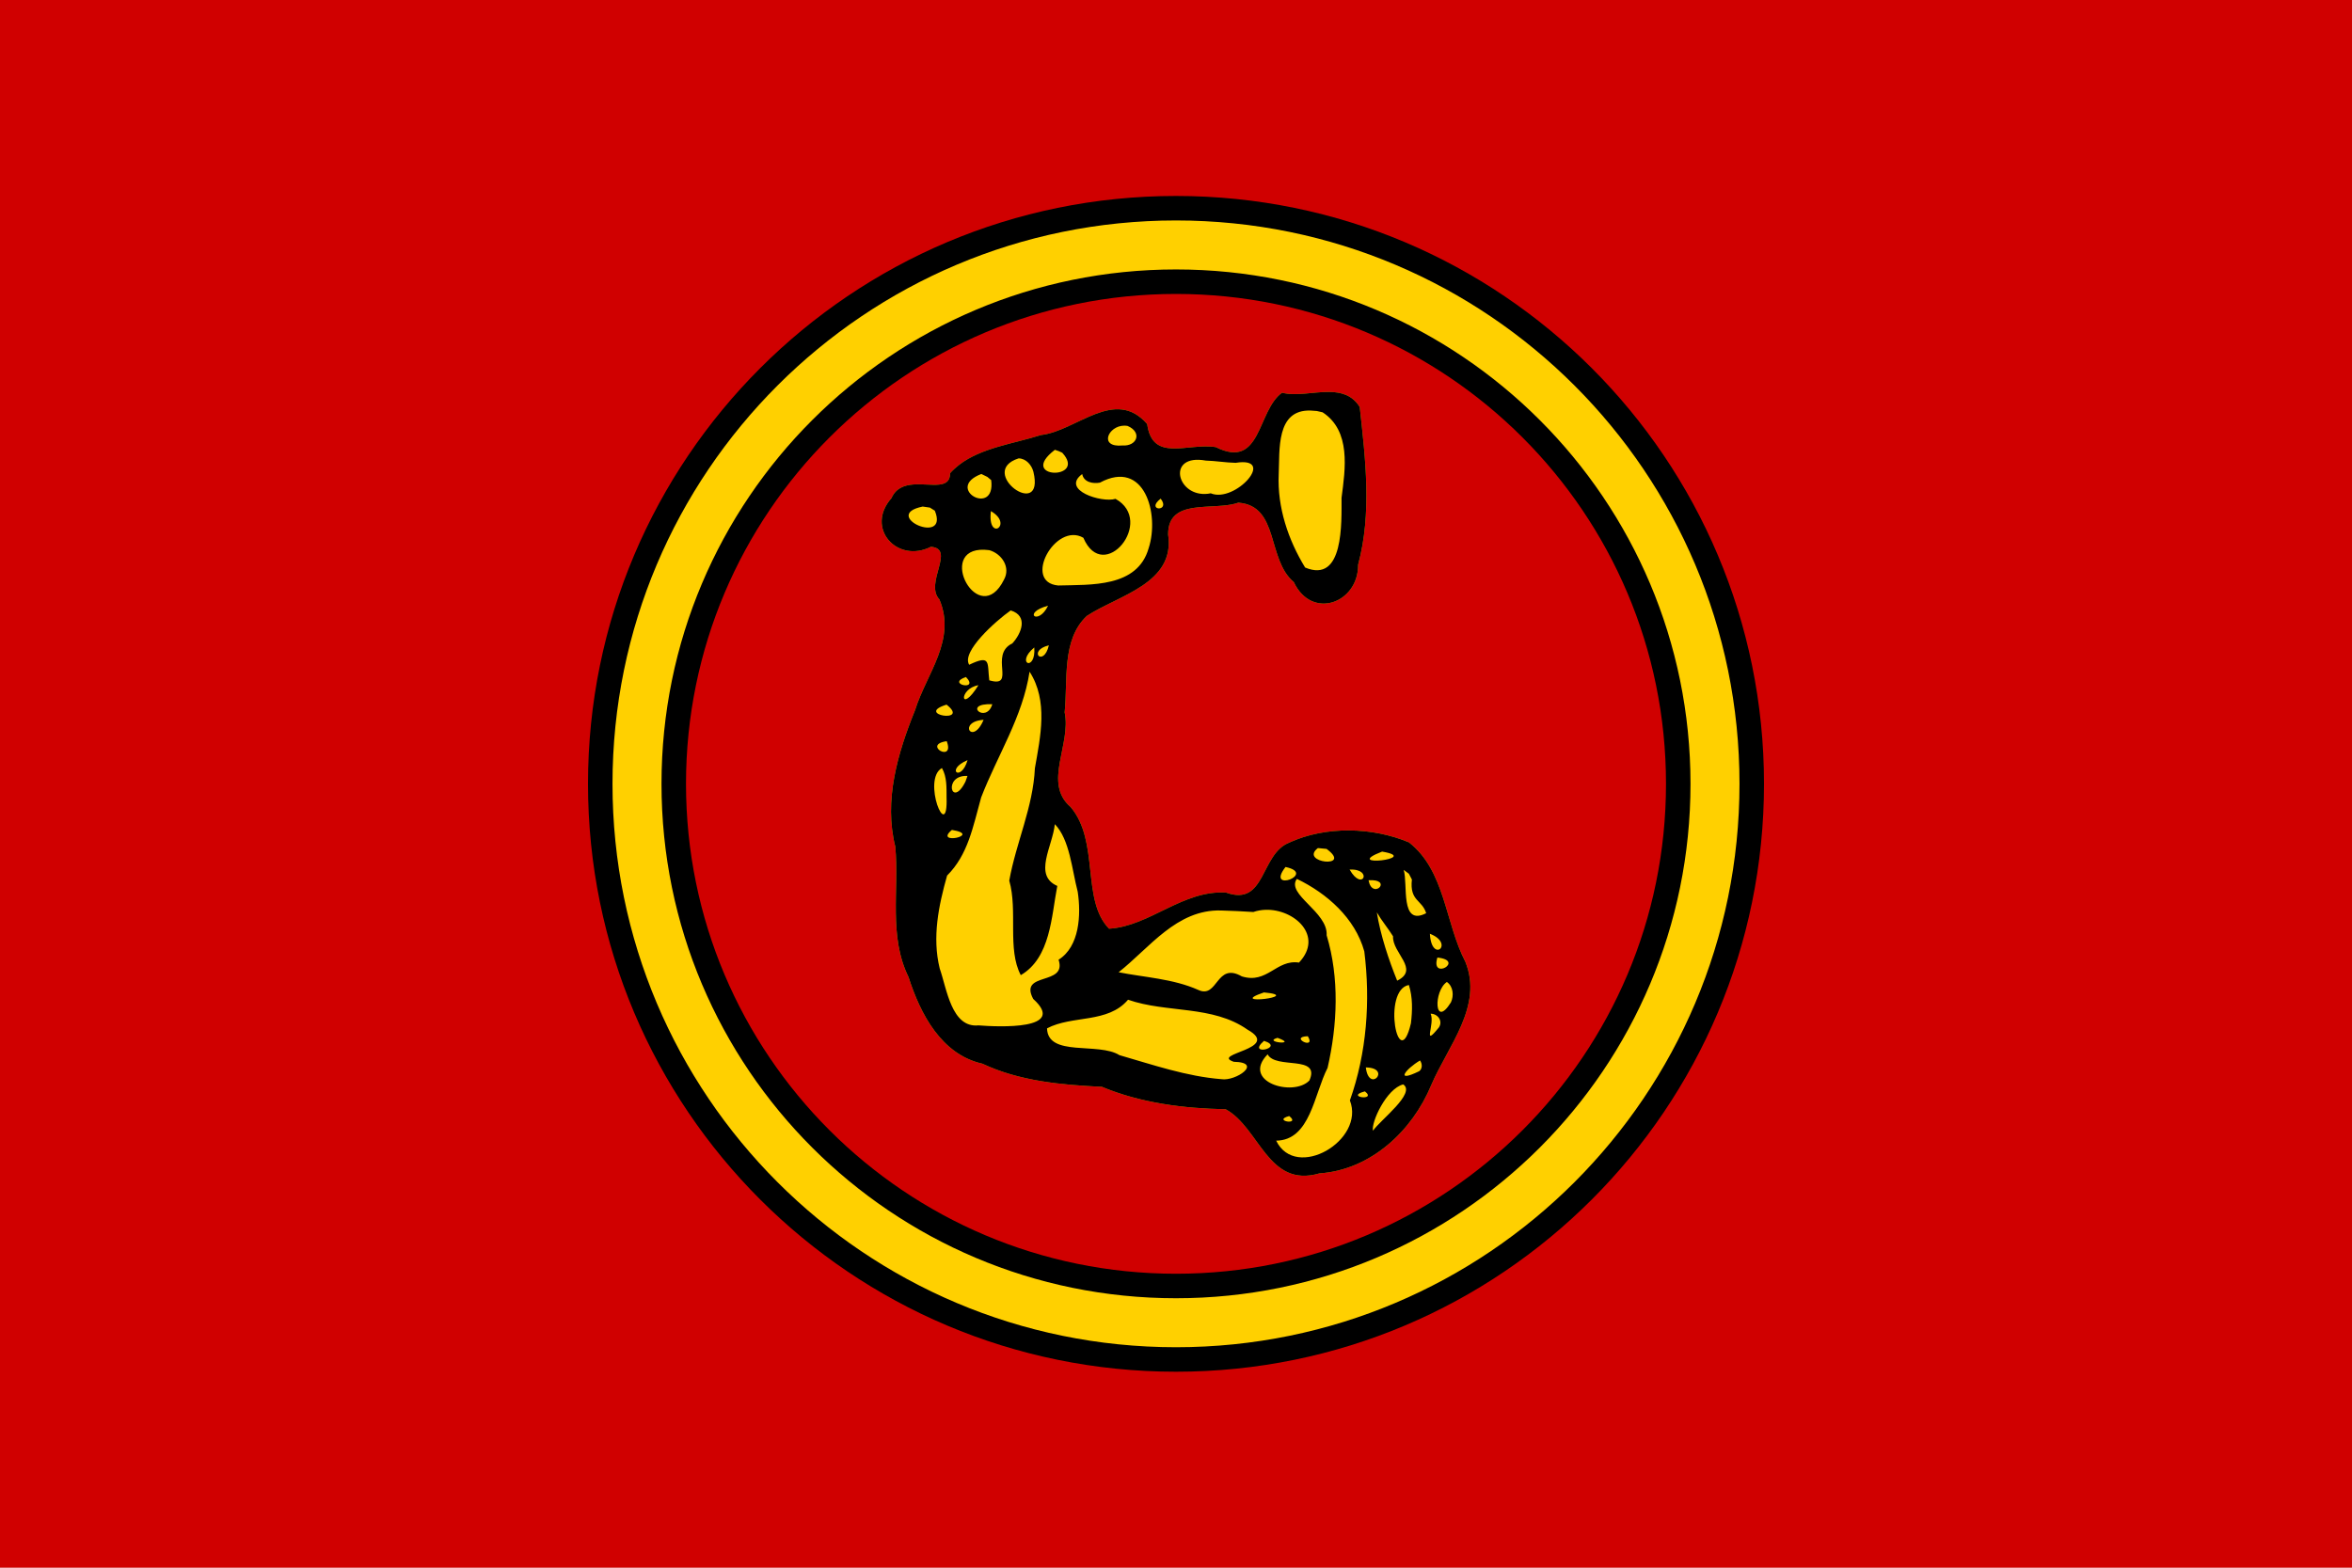
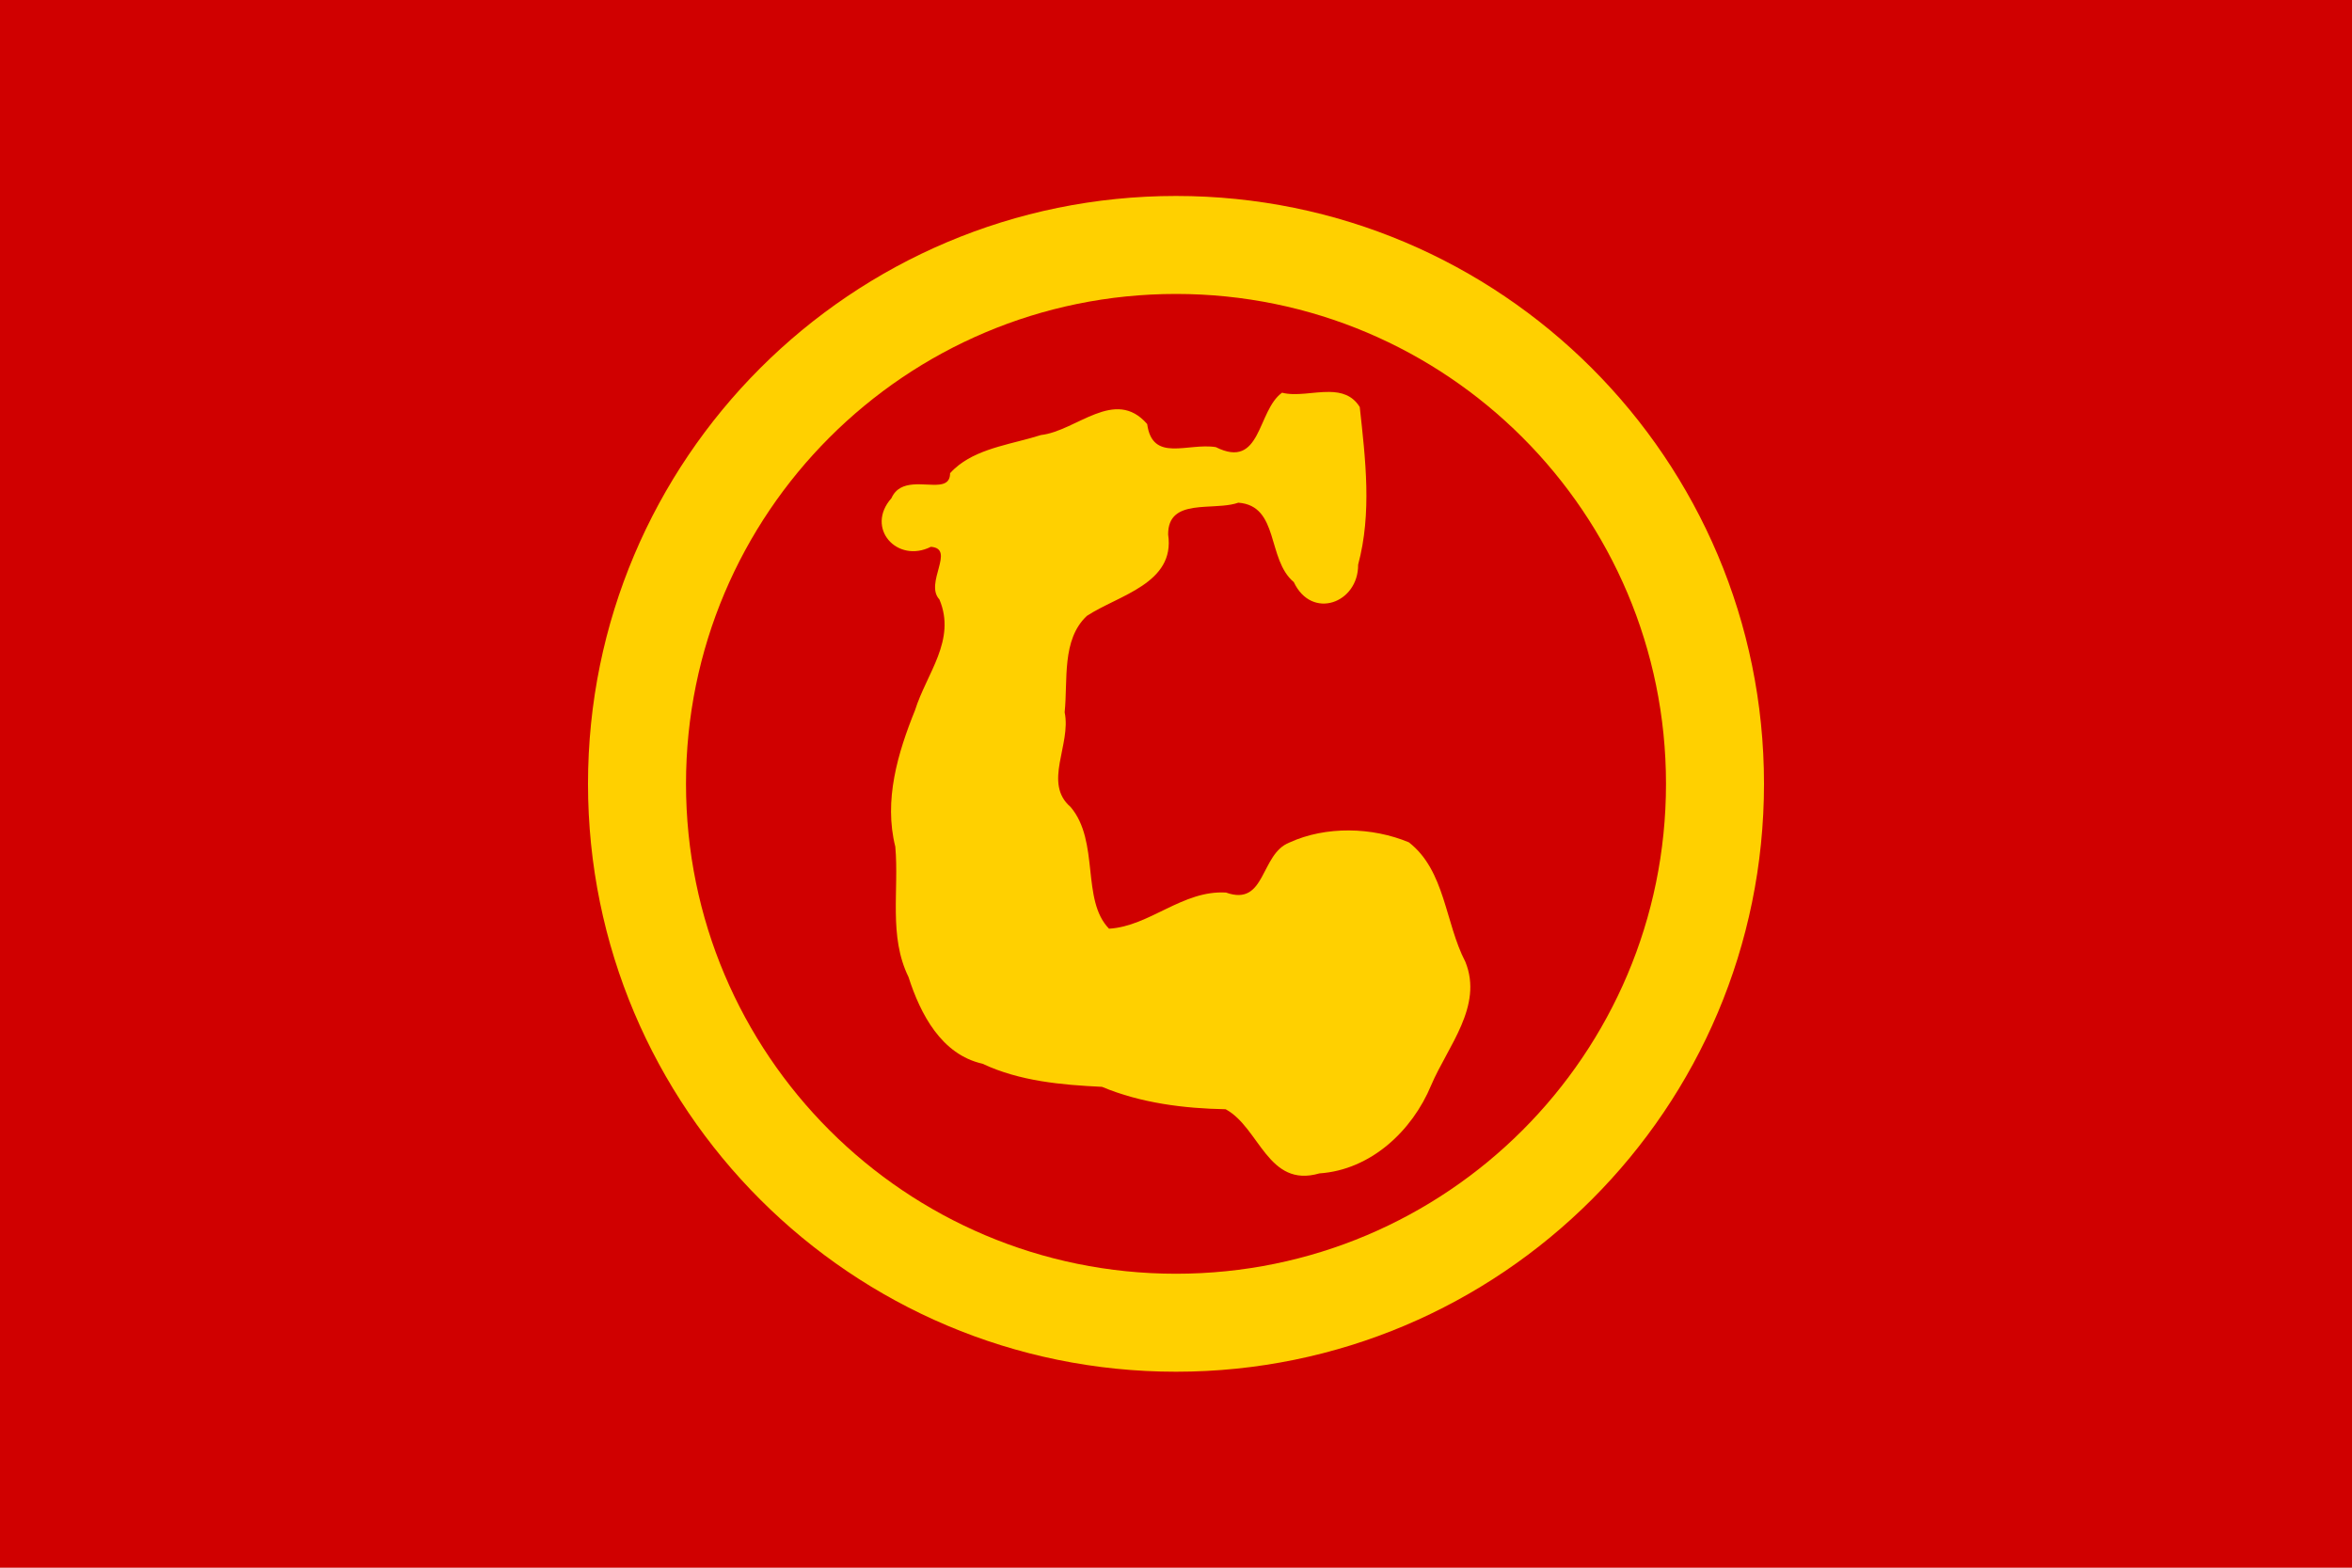
<svg xmlns="http://www.w3.org/2000/svg" xml:space="preserve" id="svg1" width="4608" height="3072" version="1.1" viewBox="0 0 1219.2 812.8">
  <defs id="defs1">
    <style id="style1">.cls-1{fill:#0283c0}.cls-2{fill:#fff}.cls-3{fill:#ef483f}</style>
  </defs>
  <path id="rect1" d="M 0 0 L 0 812.8 L 1219.2 812.8 L 1219.2 0 L 0 0 z" style="fill:#d00000;fill-rule:evenodd;stroke:none;stroke-width:8.467;stroke-linecap:round;stroke-linejoin:round;fill-opacity:1" />
-   <path id="path4" d="M 609.6,101.6 A 304.8,304.8 0 0 0 304.8,406.4 304.8,304.8 0 0 0 609.6,711.2 304.8,304.8 0 0 0 914.4,406.4 304.8,304.8 0 0 0 609.6,101.6 Z m 0,50.8 a 254,254 0 0 1 254,254 254,254 0 0 1 -254,254 254,254 0 0 1 -254,-254 254,254 0 0 1 254,-254 z" style="display:inline;fill:#000;fill-opacity:1;stroke:none;stroke-width:135.467;stroke-miterlimit:128;paint-order:stroke fill markers" />
-   <path id="path8" d="M 609.6 114.3 A 292.1 292.1 0 0 0 317.5 406.4 A 292.1 292.1 0 0 0 609.6 698.5 A 292.1 292.1 0 0 0 901.7 406.4 A 292.1 292.1 0 0 0 609.6 114.3 z M 609.6 139.7 A 266.7 266.7 0 0 1 876.3 406.4 A 266.7 266.7 0 0 1 609.6 673.1 A 266.7 266.7 0 0 1 342.9 406.4 A 266.7 266.7 0 0 1 609.6 139.7 z" style="fill:#ffd000;fill-opacity:1;stroke:none;stroke-width:135.467;stroke-miterlimit:128;paint-order:stroke fill markers" />
+   <path id="path4" d="M 609.6,101.6 A 304.8,304.8 0 0 0 304.8,406.4 304.8,304.8 0 0 0 609.6,711.2 304.8,304.8 0 0 0 914.4,406.4 304.8,304.8 0 0 0 609.6,101.6 Z m 0,50.8 a 254,254 0 0 1 254,254 254,254 0 0 1 -254,254 254,254 0 0 1 -254,-254 254,254 0 0 1 254,-254 z" style="display:inline;fill:#ffd000;fill-opacity:1;stroke:none;stroke-width:135.467;stroke-miterlimit:128;paint-order:stroke fill markers" />
  <path id="path2" d="m 688.968,203.202 c -8.103,-0.086 -17.154,2.29 -24.39,0.399 -13.024,9.334 -10.602,40.115 -34.347,28.212 -14.56,-2.348 -32.856,8.168 -35.568,-11.953 -16.732,-19.279 -36.584,3.573 -55.053,5.694 -14.028,4.473 -30.834,6.517 -42.475,15.492 -0.832,0.641 -1.636,1.318 -2.412,2.033 -0.776,0.715 -1.523,1.469 -2.237,2.265 0.003,2.503 -0.83,3.996 -2.23,4.867 -0.933,0.581 -2.118,0.886 -3.474,1.031 -7.461,0.796 -20.118,-3.262 -24.68,7.036 -13.735,15.489 2.907,34.026 20.443,25.224 12.984,0.98 -3.473,18.858 4.405,27.275 8.904,21.097 -6.645,38.34 -12.624,57.444 -8.991,22.234 -16.271,46.761 -10.23,70.764 2.019,22.549 -3.564,46.34 6.846,67.572 6.139,19.12 17.003,40.17 38.354,44.958 19.308,9.067 40.914,10.965 61.938,11.979 20.13,8.424 42.599,11.23 64.104,11.617 17.665,9.585 21.841,41.059 48.618,33.259 26.538,-1.798 48.1,-21.981 57.933,-45.746 8.608,-20.205 27.043,-40.948 17.706,-63.957 -10.515,-20.142 -10.444,-47.33 -29.295,-61.95 -18.912,-7.905 -42.993,-8.574 -61.939,0.126 -15.216,5.961 -12.067,33.372 -32.826,25.925 -22.513,-1.357 -39.663,17.524 -60.645,18.735 -14.536,-14.853 -4.775,-45.195 -19.92,-63.094 -14.482,-12.442 0.444,-32.29 -3.09,-49.096 1.72,-16.611 -1.655,-37.659 11.509,-49.983 16.356,-10.77 45.925,-16.736 42.135,-42.209 -0.06,-9.679 5.822,-12.669 13.328,-13.806 1.876,-0.284 3.855,-0.453 5.867,-0.581 6.036,-0.385 12.378,-0.406 17.206,-2.106 21.334,1.609 14.685,29.434 28.74,41.167 9.321,19.834 33.519,10.923 33.348,-9.04 7.209,-26.826 3.793,-54.575 0.84,-81.719 -3.855,-6.21 -9.583,-7.766 -15.885,-7.833 z" style="display:inline;fill:#ffd000;fill-opacity:1" />
-   <path id="path7" d="m 688.968,203.202 c -8.103,-0.086 -17.154,2.29 -24.39,0.399 -13.024,9.334 -10.602,40.115 -34.347,28.212 -14.56,-2.348 -32.856,8.168 -35.568,-11.953 -16.732,-19.279 -36.584,3.573 -55.053,5.694 -14.028,4.473 -30.834,6.517 -42.475,15.492 -0.832,0.641 -1.636,1.318 -2.412,2.033 -0.776,0.715 -1.523,1.469 -2.237,2.265 0.003,2.503 -0.83,3.996 -2.23,4.867 -0.933,0.581 -2.118,0.886 -3.474,1.031 -7.461,0.796 -20.118,-3.262 -24.68,7.036 -13.735,15.489 2.907,34.026 20.443,25.224 12.984,0.98 -3.473,18.858 4.405,27.275 8.904,21.097 -6.645,38.34 -12.624,57.444 -8.991,22.234 -16.271,46.761 -10.23,70.764 2.019,22.549 -3.564,46.34 6.846,67.572 6.139,19.12 17.003,40.17 38.354,44.958 19.308,9.067 40.914,10.965 61.938,11.979 20.13,8.424 42.599,11.23 64.104,11.617 17.665,9.585 21.841,41.059 48.618,33.259 26.538,-1.798 48.1,-21.981 57.933,-45.746 8.608,-20.205 27.043,-40.948 17.706,-63.957 -10.515,-20.142 -10.444,-47.33 -29.295,-61.95 -18.912,-7.905 -42.993,-8.574 -61.939,0.126 -15.216,5.961 -12.067,33.372 -32.826,25.925 -22.513,-1.357 -39.663,17.524 -60.645,18.735 -14.536,-14.853 -4.775,-45.195 -19.92,-63.094 -14.482,-12.442 0.444,-32.29 -3.09,-49.096 1.72,-16.611 -1.655,-37.659 11.509,-49.983 16.356,-10.77 45.925,-16.736 42.135,-42.209 -0.06,-9.679 5.822,-12.669 13.328,-13.806 1.876,-0.284 3.855,-0.453 5.867,-0.581 6.036,-0.385 12.378,-0.406 17.206,-2.106 21.334,1.609 14.685,29.434 28.74,41.167 9.321,19.834 33.519,10.923 33.348,-9.04 7.209,-26.826 3.793,-54.575 0.84,-81.719 -3.855,-6.21 -9.583,-7.766 -15.885,-7.833 z m -9.43,9.671 3.07,0.223 3.001,0.683 c 14.755,9.658 11.785,29.276 9.803,44.285 -0.056,12.704 1.359,44.656 -18.882,36.184 -8.771,-14.361 -14.444,-31.154 -13.69,-48.281 0.592,-12.545 -1.556,-33.845 16.699,-33.094 z m -96.765,7.811 c 0.561,-0.002 1.137,0.046 1.725,0.152 7.76,3.307 4.878,10.645 -2.631,10.131 -12.465,1.195 -7.508,-10.246 0.906,-10.283 z m -35.947,12.524 2.088,0.729 1.717,0.779 c 13.256,14.391 -23.747,13.754 -3.805,-1.507 z m -18.78,4.435 c 3.896,0.117 6.728,3.453 7.649,6.992 6.113,25.773 -29.709,0.028 -7.649,-6.992 z m 93.342,0.75 c 1.117,0.035 2.338,0.166 3.668,0.407 5.172,0.14 10.289,1.052 15.463,1.164 21.584,-3.455 -0.19,21.047 -12.898,15.806 -16.244,3.297 -22.986,-17.894 -6.233,-17.377 z m -112.691,7.347 3.127,1.524 1.979,1.666 c 2.479,19.48 -24.656,4.318 -5.106,-3.19 z m 52.282,0.033 c 0.781,4.279 5.602,5.14 9.174,4.462 23.244,-12.505 30.979,16.474 25.281,33.957 -5.797,20.563 -30.061,18.878 -46.92,19.367 -18.612,-1.695 -1.439,-33.09 13.059,-24.745 10.489,24.492 37.478,-8.635 16.661,-20.177 -7.113,2.203 -28.492,-4.527 -17.254,-12.863 z m 40.676,12.757 c 5.507,7.095 -8.235,6.39 0,0 z m -123.361,4.106 h 0.002 l 3.721,0.536 2.57,1.61 c 7.588,18.663 -28.43,2.371 -6.293,-2.147 z m 35.349,2.36 c 12.104,7.013 -1.927,16.316 0,0 z m -3.432,20.025 c 0.82,0.028 1.691,0.101 2.613,0.223 6.453,1.856 11.19,8.875 7.601,15.314 -12.95,26.147 -35.643,-16.402 -10.214,-15.537 z m 33.074,29.02 c -5.106,10.642 -13.775,3.698 0,0 z m -19.374,2.445 c 9.311,2.852 5.518,12.039 0.853,17.091 -12.296,5.896 2.293,23.326 -11.954,19.157 -1.122,-9.035 1.06,-13.588 -10.42,-8.072 -4.199,-6.742 13.724,-22.684 21.521,-28.176 z m 19.788,18.09 c -2.759,11.746 -11.399,2.813 0,0 z m -7.553,1.106 c 0.93,12.964 -10.137,8.438 0,0 z m -2.445,12.57 c 9.732,15.103 5.651,33.578 2.754,50.041 -0.916,20.222 -9.771,38.595 -13.289,58.286 4.499,15.664 -1.136,35.556 5.974,49.002 15.438,-9.005 15.841,-30.375 18.926,-46.25 -12.611,-5.531 -2.428,-20.517 -1.276,-32.022 7.77,8.003 8.85,23.586 11.863,35.03 1.803,11.941 0.978,28.424 -9.919,35.241 4.571,13.766 -20.79,5.994 -13.153,20.332 17.912,16.203 -17.977,14.528 -28.38,13.72 -14.002,1.406 -16.397,-18.998 -20.092,-29.533 -3.971,-16.171 -0.566,-32.536 3.83,-48.142 10.842,-10.787 13.391,-25.19 17.662,-40.525 8.368,-21.694 21.528,-41.737 25.099,-65.179 z m -32.988,2.76 c 7.357,7.537 -10.731,3.657 0,0 z m 6.474,4.244 c -9.592,15.47 -10.408,1.756 0,0 z m 7.184,9.864 c -3.108,10.508 -15.932,-0.65 0,0 z m -23.706,0.213 c 12.559,9.881 -16.933,5.219 0,0 z m 19.201,7.869 c -5.793,13.775 -13.672,0.891 0,0 z m -19.115,11.075 c 4.381,11.59 -13.023,1.852 0,0 z m 10.808,9.821 c -3.425,11.743 -11.822,5.013 0,0 z m -13.29,4.101 c 2.64,4.597 2.357,10.141 2.398,15.252 0.823,24.433 -12.99,-9.326 -2.398,-15.252 z m 13.235,4.116 -1.039,2.933 c -7.275,14.527 -11.809,-3.651 1.039,-2.933 z m -8.065,27.971 c 16.224,2.675 -9.813,8.147 0,0 z m 189.688,9.429 0.63,0.039 3.902,0.38 c 13.962,10.328 -14.433,7.251 -4.532,-0.419 z m 33.303,1.81 c 21.164,3.569 -21.919,8.49 0,0 z m -50.061,7.974 c 16.602,3.585 -10.69,13.734 0,0 z m 33.23,1.358 c 12.272,-0.67 6.804,11.917 0,0 z m 28.016,0.147 2.702,2.007 1.562,2.99 c -1.237,11.307 5.226,10.359 7.411,17.462 -13.727,7.059 -9.332,-15.164 -11.674,-22.459 z m -55.365,4.665 c 15.635,7.539 30.19,20.369 34.961,37.599 3.239,25.708 1.263,52.674 -7.47,77.271 8.08,20.73 -28.027,41.874 -38.212,20.86 17.69,-0.217 19.611,-24.052 26.642,-37.726 5.117,-22.331 6.21,-46.585 -0.486,-68.752 0.807,-12.122 -21.204,-21.212 -15.434,-29.252 z m 39.357,0.698 c 9.637,0.565 -0.379,9.999 -2.198,0.013 0.825,-0.05 1.555,-0.051 2.198,-0.013 z m -55.612,15.34 c 14.984,-0.477 30.378,13.569 17.362,27.365 -11.81,-1.773 -16.411,11.276 -29.646,7.153 -13.371,-7.684 -12.321,11.727 -22.512,7.047 -13.064,-5.863 -28.273,-6.56 -41.345,-9.194 15.95,-12.531 30.058,-32.692 53.101,-32.018 5.577,0.18 11.159,0.39 16.729,0.784 2.04,-0.704 4.172,-1.068 6.312,-1.136 z m 57.703,1.323 c 2.513,4.33 5.769,8.161 8.413,12.405 -0.508,8.626 14.039,17.175 2.134,23.018 -4.321,-10.641 -8.656,-23.55 -10.547,-35.423 z m 27.512,11.095 c 13.223,5.149 0.85,15.749 0,0 z m 3.892,12.336 c 14.667,1.565 -3.793,12.211 0,0 z m 4.909,12.659 c 3.324,2.313 3.717,7.129 2.094,10.588 -8.692,13.941 -9.076,-5.886 -2.094,-10.588 z m -19.698,1.564 c 2.039,6.388 1.859,13.279 1.068,19.862 -6.43,27.316 -15.132,-17.293 -1.068,-19.862 z m -75.136,3.861 c 21.543,1.964 -20.586,6.99 0,0 z m -70.436,3.78 c 20.098,7.011 43.831,2.745 61.954,15.532 18.024,10.086 -19.541,12.417 -7.135,16.652 15.467,0.307 0.943,10.238 -6.449,9.007 -17.942,-1.408 -35.46,-7.438 -52.82,-12.449 -10.967,-6.894 -37.117,1.119 -37.549,-13.898 13.174,-6.932 31.507,-2.445 41.999,-14.843 z m 156.846,7.248 c 3.621,-0.026 6.508,3.715 4.298,7.109 -8.873,10.979 -1.901,-1.805 -4.298,-7.109 z m -63.656,11.67 c 4.58,7.532 -10.161,0.347 0,0 z m -15.705,0.851 c 11.41,4.078 -8.226,2.271 0,0 z m -7.005,1.56 c 11.279,3.543 -9.473,8.165 0,0 z m 1.878,6.975 c 4.087,7.967 27.675,0.073 21.637,13.591 -8.337,8.664 -35.576,0.706 -21.637,-13.591 z m 78.994,3.192 c 1.184,1.639 1.325,4.188 -0.378,5.542 -13.107,6.408 -6.867,-1.273 0.378,-5.542 z m -28.098,3.606 c 13.665,0.217 1.662,13.723 0,0 z m 19.378,8.802 c 6.833,4.498 -12.025,18.578 -15.66,24.019 -1.083,-4.211 6.949,-21.819 15.66,-24.019 z m -19.849,3.616 h 0.002 c 6.587,5.232 -10.796,2.818 -0.002,0 z m -39.24,12.79 c 6.372,5.087 -9.186,2.428 0,0 z" style="display:inline;fill:#000;fill-opacity:1" />
</svg>
